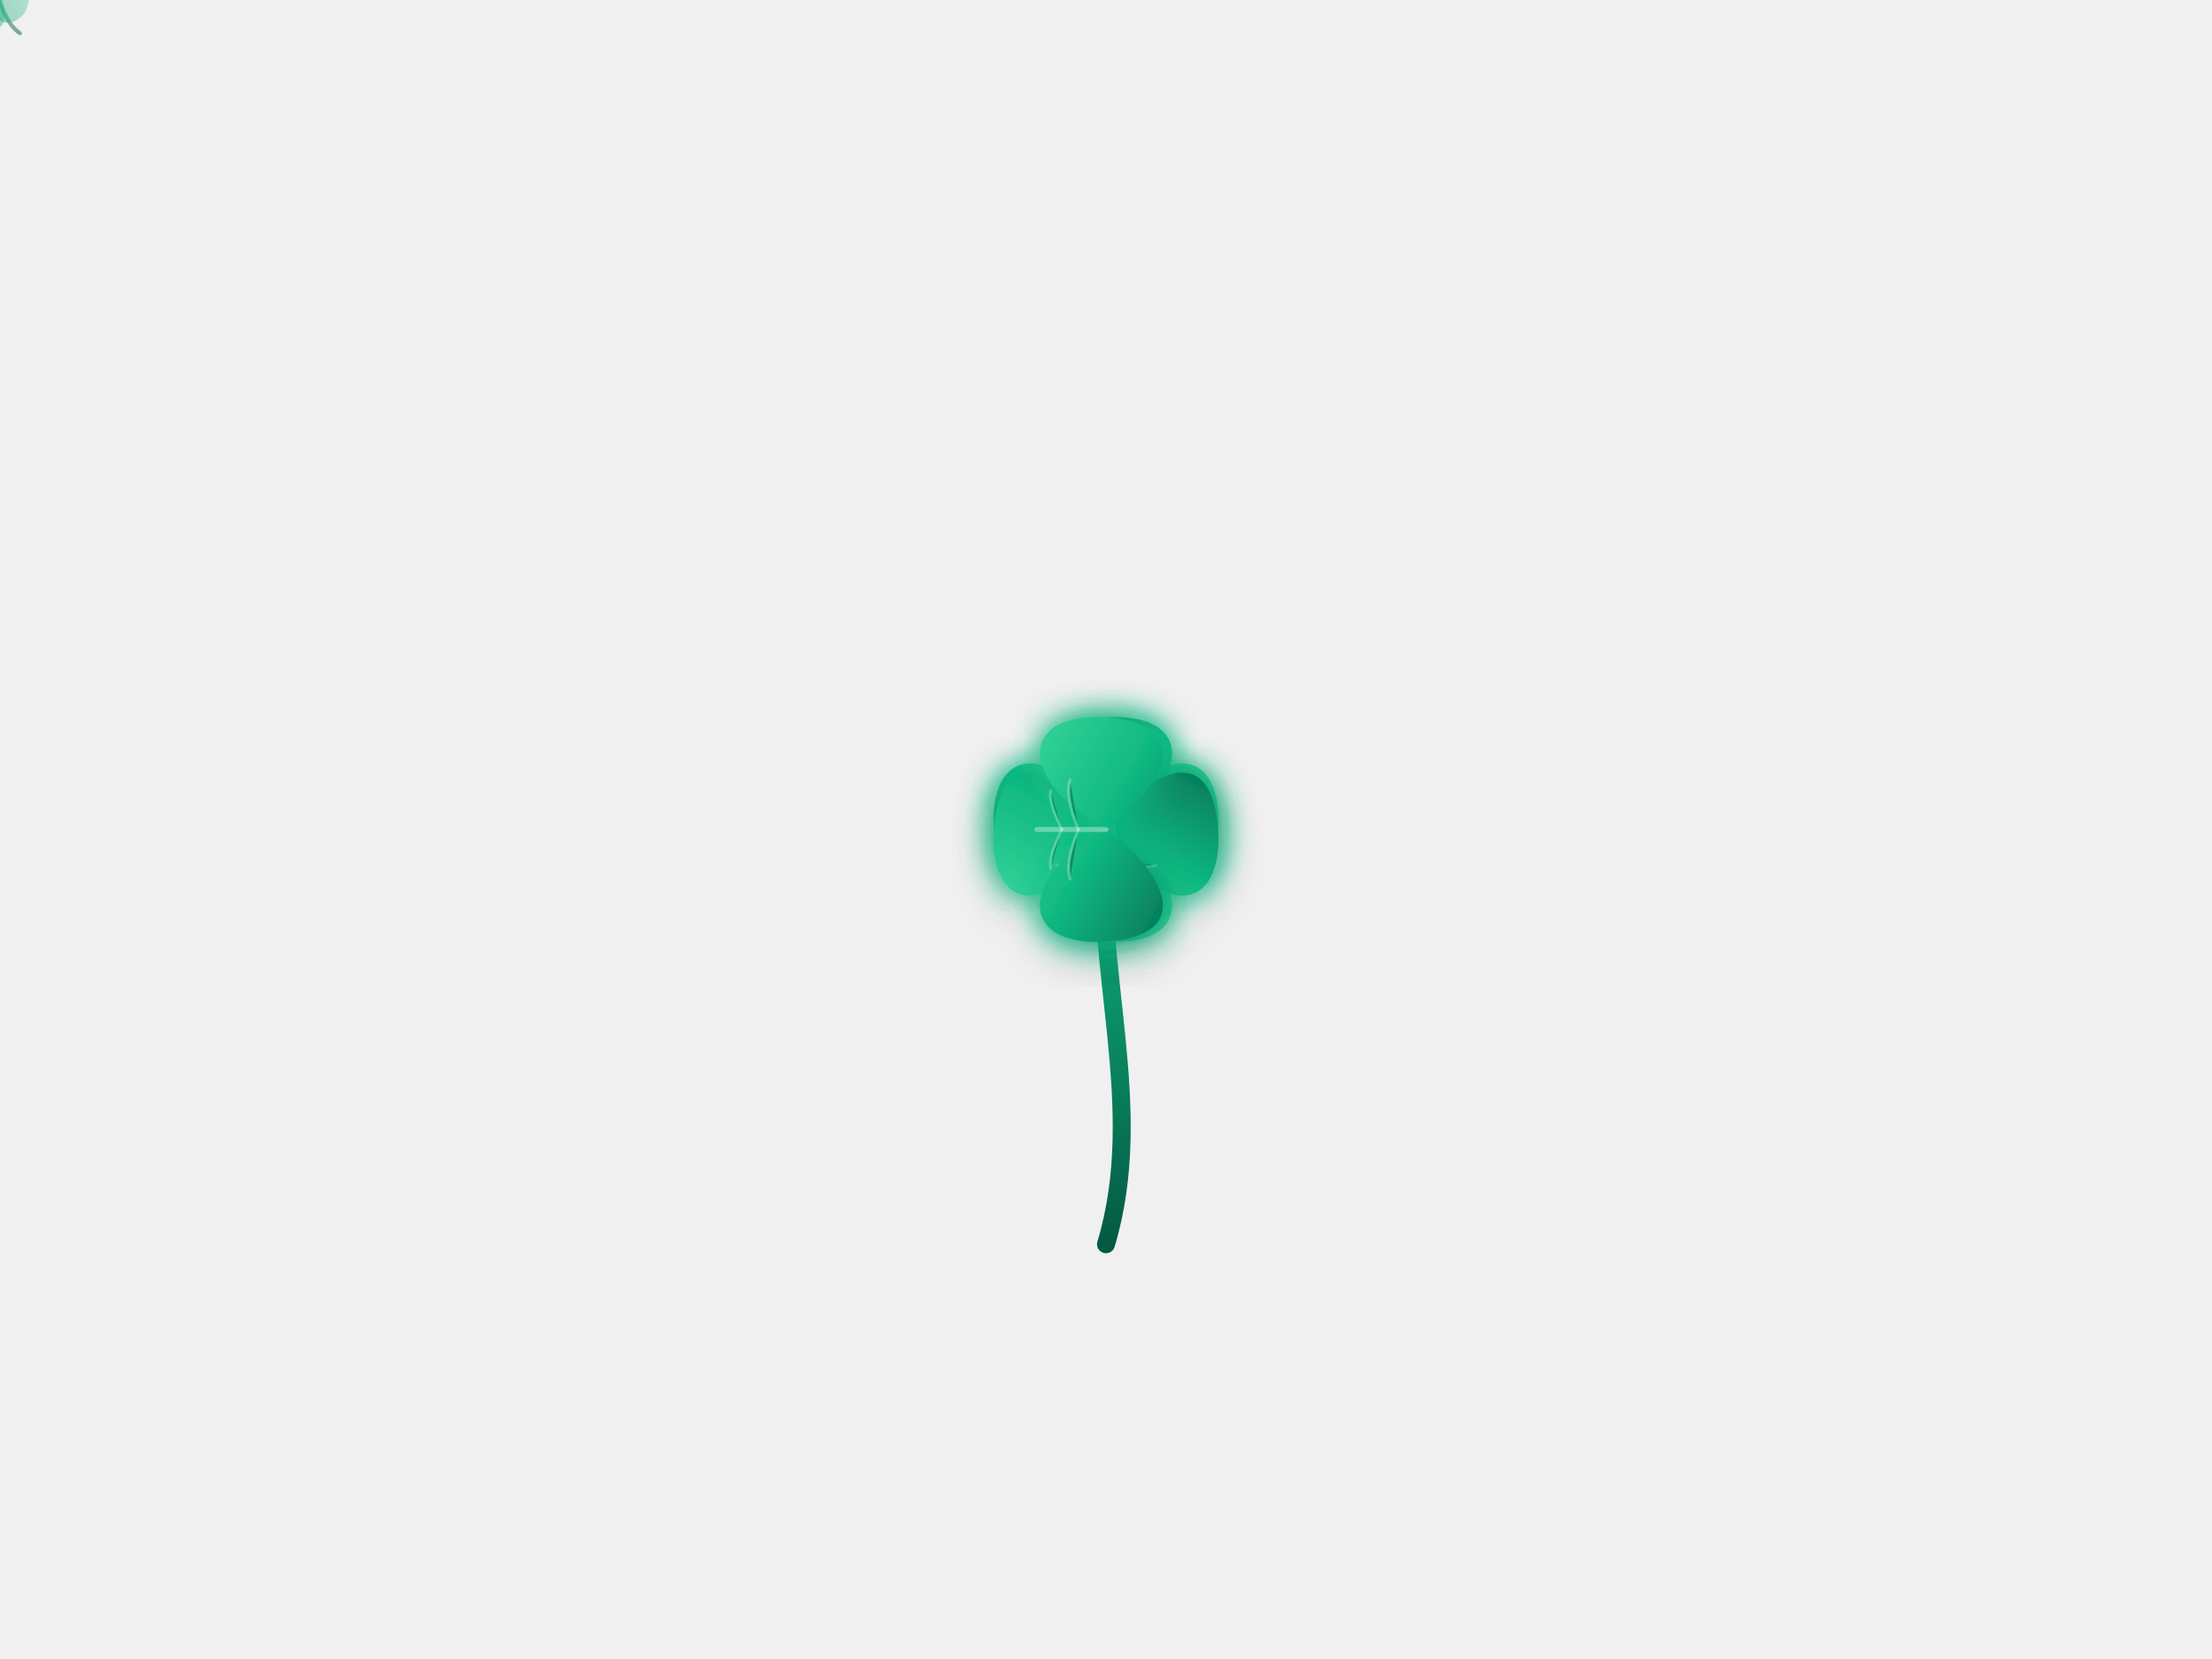
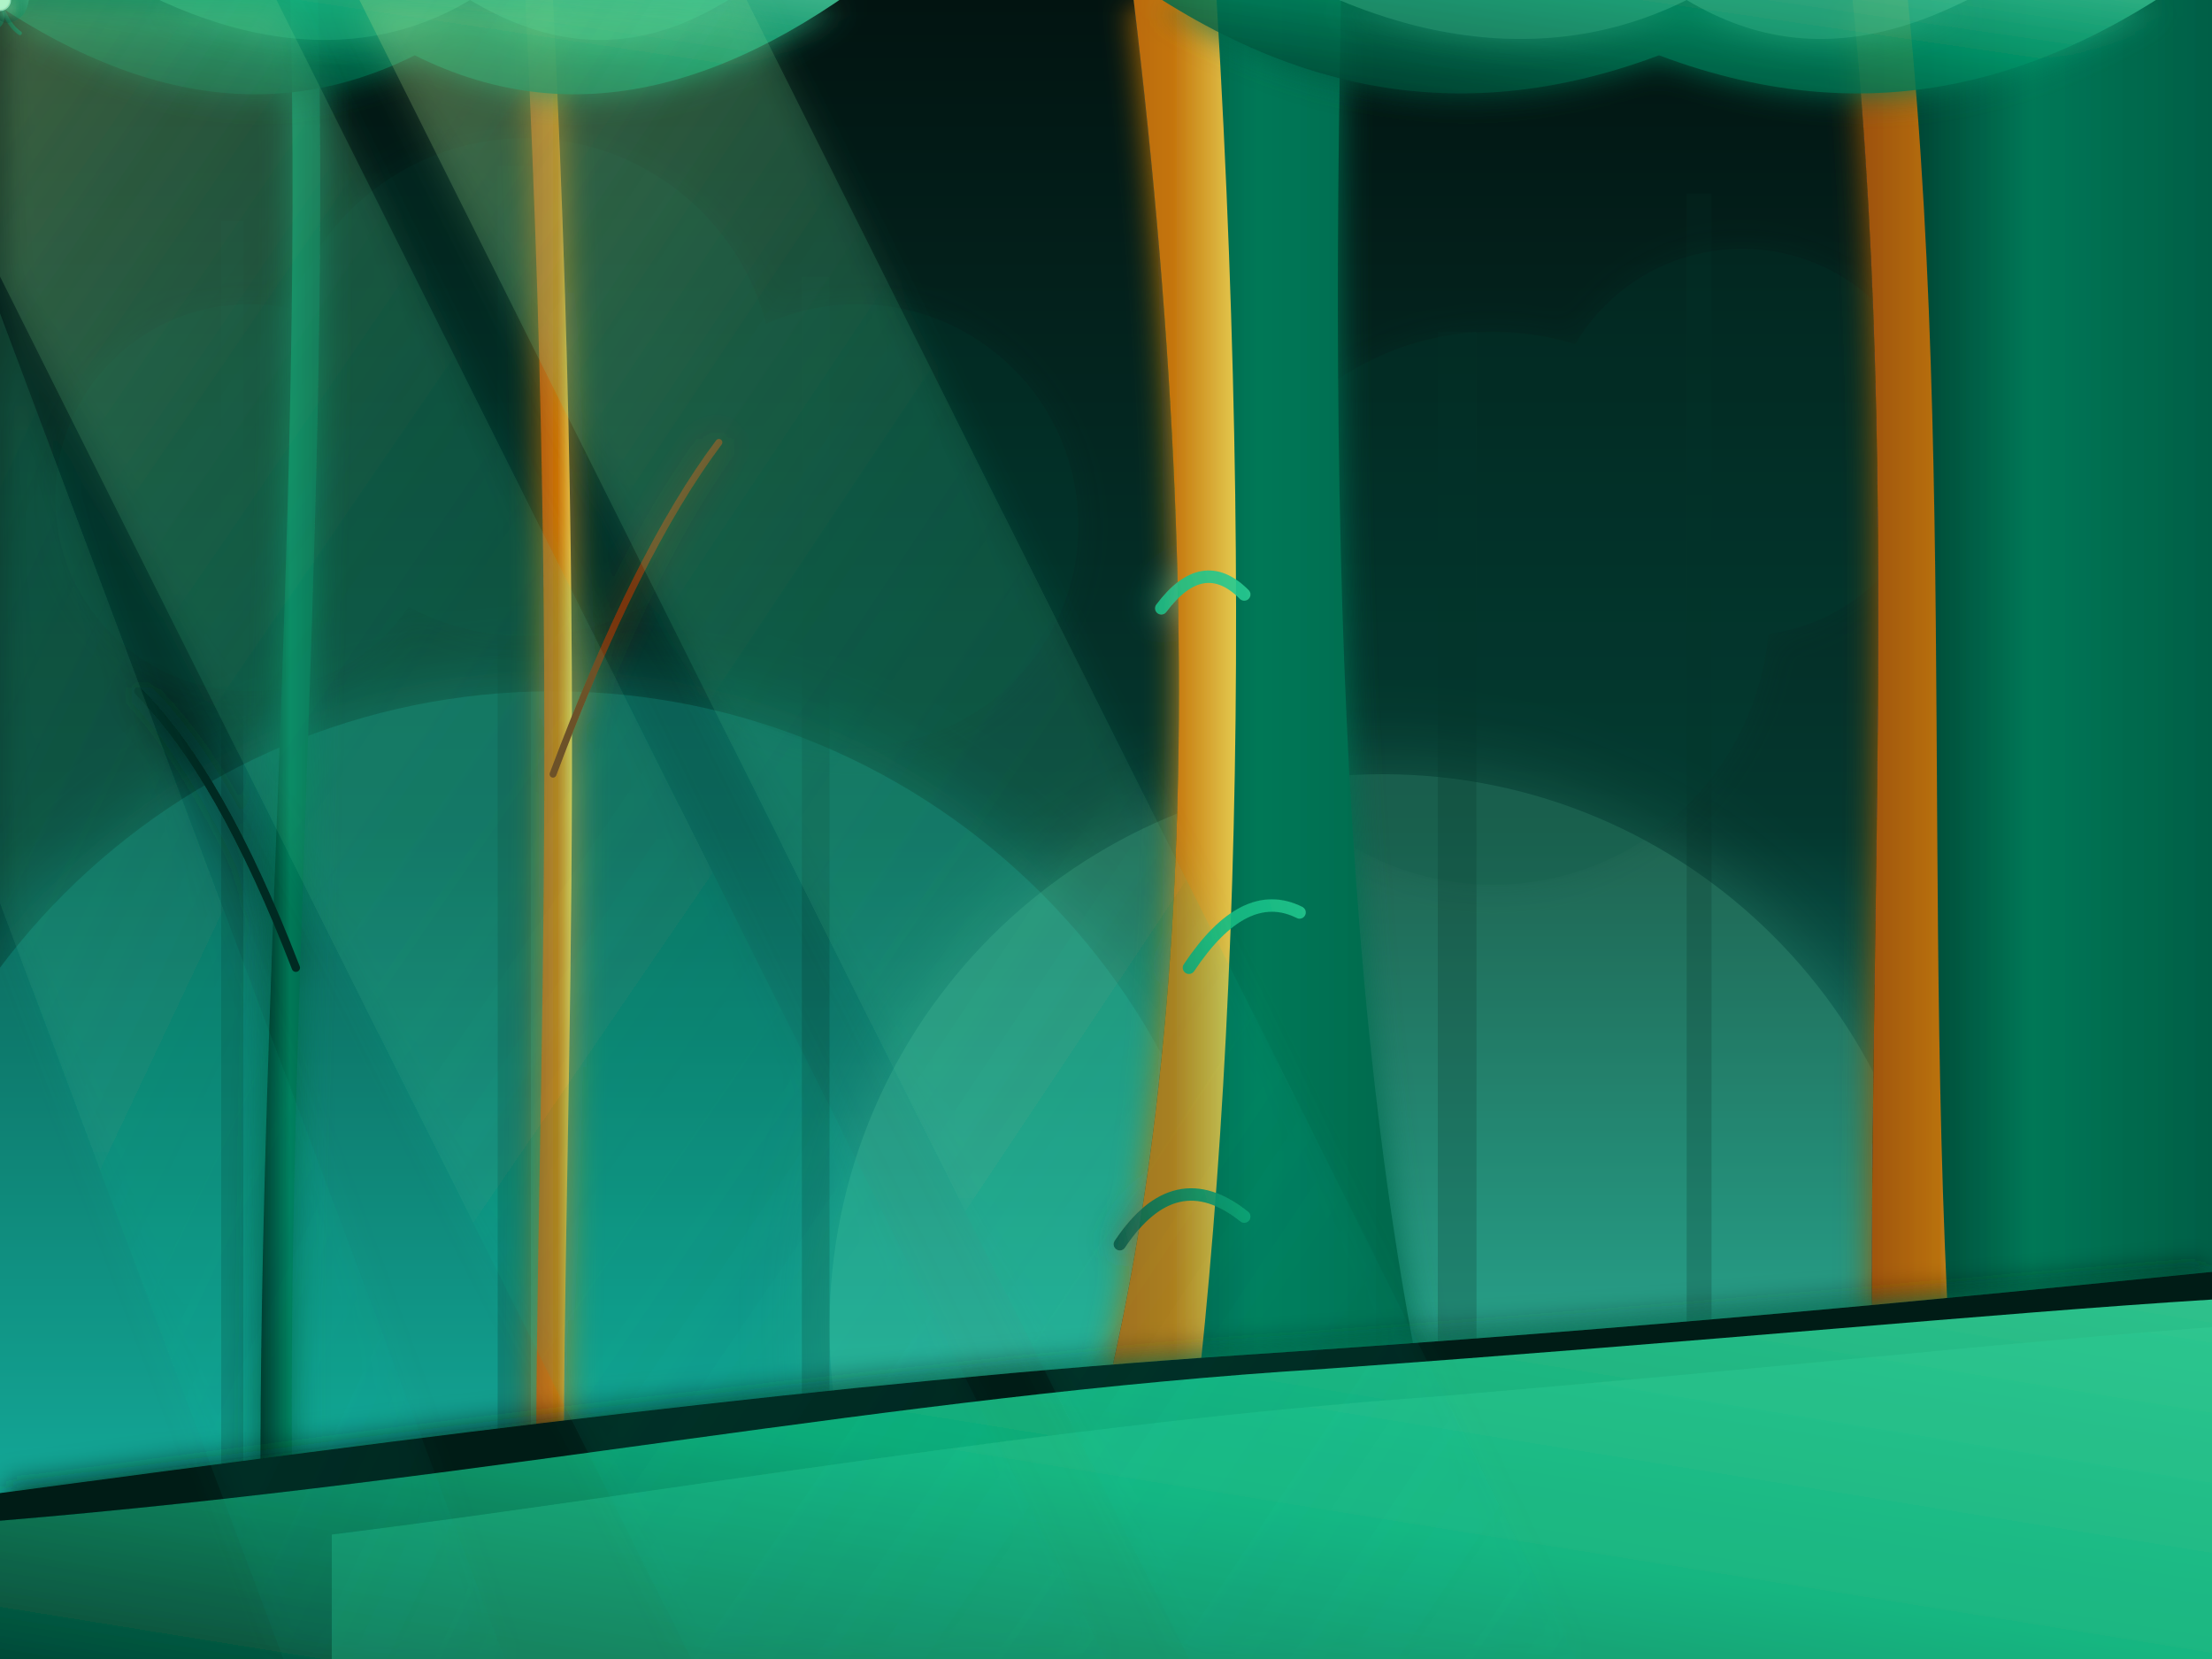
<svg xmlns="http://www.w3.org/2000/svg" viewBox="0 0 800 600" width="100%" height="100%">
  <defs>
-     <linearGradient id="cloverGrad" x1="0%" y1="100%" x2="100%" y2="0%">
-       <stop offset="0%" stop-color="#047857" />
-       <stop offset="50%" stop-color="#10B981" />
-       <stop offset="100%" stop-color="#34D399" />
+     <linearGradient id="bgForest" x1="0%" y1="0%" x2="0%" y2="100%">
+       <stop offset="0%" stop-color="#021411" />
+       <stop offset="50%" stop-color="#04382f" />
+       <stop offset="100%" stop-color="#14b8a6" />
    </linearGradient>
-     <linearGradient id="stemGrad" x1="0%" y1="100%" x2="0%" y2="0%">
-       <stop offset="0%" stop-color="#045a43" />
-       <stop offset="100%" stop-color="#10B981" />
+     <linearGradient id="barkHighlight" x1="0%" y1="0%" x2="100%" y2="0%">
+       <stop offset="0%" stop-color="#b45309" />
+       <stop offset="70%" stop-color="#d97706" />
+       <stop offset="100%" stop-color="#fcd34d" />
+     </linearGradient>
+     <linearGradient id="barkShadow" x1="0%" y1="0%" x2="100%" y2="0%">
+       <stop offset="0%" stop-color="#022c22" />
+       <stop offset="50%" stop-color="#047857" />
+       <stop offset="100%" stop-color="#065f46" />
+     </linearGradient>
+     <linearGradient id="mossGrad" x1="0%" y1="100%" x2="100%" y2="0%">
+       <stop offset="0%" stop-color="#064e3b" />
+       <stop offset="50%" stop-color="#10b981" />
+       <stop offset="100%" stop-color="#34d399" />
    </linearGradient>
    <linearGradient id="leafGrad" x1="0%" y1="100%" x2="100%" y2="0%">
-       <stop offset="0%" stop-color="#059669" />
-       <stop offset="100%" stop-color="#34D399" />
+       <stop offset="0%" stop-color="#022c22" />
+       <stop offset="50%" stop-color="#059669" />
+       <stop offset="100%" stop-color="#6ee7b7" />
+     </linearGradient>
+     <linearGradient id="rayGrad" x1="0%" y1="0%" x2="100%" y2="100%">
+       <stop offset="0%" stop-color="#fef08a" stop-opacity="0.25" />
+       <stop offset="40%" stop-color="#34d399" stop-opacity="0.12" />
+       <stop offset="100%" stop-color="#14b8a6" stop-opacity="0" />
    </linearGradient>
    <filter id="softGlow" x="-20%" y="-20%" width="140%" height="140%">
      <feGaussianBlur stdDeviation="6" result="blur" />
      <feComposite in="SourceGraphic" in2="blur" operator="over" />
    </filter>
-     <filter id="dropShadow" x="-20%" y="-20%" width="140%" height="140%">
-       <feDropShadow dx="0" dy="6" stdDeviation="5" flood-color="#000000" flood-opacity="0.15" />
+     <filter id="mistGlow" x="-30%" y="-30%" width="160%" height="160%">
+       <feGaussianBlur stdDeviation="15" result="blur" />
+       <feComposite in="SourceGraphic" in2="blur" operator="over" />
+     </filter>
+     <filter id="sporeGlow" x="-50%" y="-50%" width="200%" height="200%">
+       <feGaussianBlur stdDeviation="3" result="blur" />
+       <feMerge>
+         <feMergeNode in="blur" />
+         <feMergeNode in="SourceGraphic" />
+       </feMerge>
    </filter>
  </defs>
+   <rect width="100%" height="100%" fill="url(#bgForest)" />
+   <circle cx="200" cy="500" r="250" fill="#14b8a6" opacity="0.35" filter="url(#mistGlow)" />
+   <circle cx="500" cy="480" r="200" fill="#6ee7b7" opacity="0.25" filter="url(#mistGlow)" />
+   <g opacity="0.22" fill="#042e26">
+     <rect x="80" y="80" width="8" height="520" />
+     <rect x="180" y="60" width="12" height="540" />
+     <rect x="290" y="100" width="10" height="500" />
+     <rect x="520" y="120" width="14" height="480" />
+     <rect x="610" y="70" width="9" height="530" />
+   </g>
+   <g opacity="0.18" filter="url(#softGlow)" fill="#064e3b">
+     <circle cx="90" cy="180" r="70" />
+     <circle cx="190" cy="140" r="90" />
+     <circle cx="310" cy="190" r="80" />
+     <circle cx="540" cy="220" r="100" />
+     <circle cx="630" cy="160" r="70" />
+   </g>
+   <g filter="url(#softGlow)">
+     <path d="M 95 600 C 90 400, 110 200, 105 0 L 115 0 C 120 200, 100 400, 107 600 Z" fill="url(#barkShadow)" />
+     <path d="M 195 600 C 190 450, 205 300, 190 0 L 200 0 C 215 300, 200 450, 205 600 Z" fill="url(#barkHighlight)" opacity="0.85" />
+     <path d="M 107 350 Q 80 280, 50 250" stroke="#022c22" stroke-width="3" stroke-linecap="round" fill="none" />
+     <path d="M 200 280 Q 230 200, 260 160" stroke="#78350f" stroke-width="2.5" stroke-linecap="round" fill="none" />
+   </g>
+   <g filter="url(#softGlow)">
+     <g>
+       <path d="M 370 600 C 430 450, 440 250, 410 0 L 485 0 C 480 250, 490 450, 540 600 Z" fill="url(#barkShadow)" />
+       <path d="M 370 600 C 430 450, 440 250, 410 0 L 440 0 C 455 250, 445 450, 420 600 Z" fill="url(#barkHighlight)" opacity="0.9" />
+       <path d="M 370 600 C 400 550, 440 520, 460 600 Z" fill="url(#mossGrad)" opacity="0.8" />
+       <path d="M 470 600 C 485 540, 510 560, 540 600 Z" fill="url(#mossGrad)" opacity="0.75" />
+       <path d="M 405 450 Q 425 420, 450 440 M 430 350 Q 450 320, 470 330 M 420 220 Q 435 200, 450 215" stroke="url(#mossGrad)" stroke-width="4.5" stroke-linecap="round" fill="none" opacity="0.9" />
+     </g>
+     <g>
+       <path d="M 680 600 C 670 400, 690 200, 670 0 L 800 0 L 800 600 Z" fill="url(#barkShadow)" />
+       <path d="M 680 600 C 670 400, 690 200, 670 0 L 690 0 C 710 200, 690 400, 715 600 Z" fill="url(#barkHighlight)" opacity="0.85" />
+       <path d="M 680 600 C 700 510, 760 530, 800 580 L 800 600 Z" fill="url(#mossGrad)" opacity="0.8" />
+     </g>
+   </g>
+   <g filter="url(#softGlow)">
+     <path d="M 0 540 C 150 520, 300 500, 450 490 C 600 480, 700 470, 800 460 L 800 600 L 0 600 Z" fill="#011f18" />
+     <path d="M 0 550 C 180 535, 320 505, 480 495 C 620 485, 720 475, 800 470 L 800 600 L 0 600 Z" fill="url(#mossGrad)" opacity="0.9" />
+     <path d="M 120 555 C 240 540, 380 515, 520 505 C 640 495, 730 485, 800 480 L 800 600 L 120 600 Z" fill="#34d399" opacity="0.3" />
+   </g>
+   <g>
+     <g transform="translate(150, -20)">
+       <animateTransform attributeName="transform" type="rotate" values="-2 0 0; 3 0 0; -2 0 0" dur="10s" repeatCount="indefinite" calcMode="spline" keyTimes="0; 0.5; 1" keySplines="0.44, 0.05, 0.55, 0.95; 0.44, 0.05, 0.55, 0.95" additive="sum" />
+       <path d="M -180 0 C -120 50, -60 70, 0 40 C 60 70, 120 50, 180 0 Z" fill="url(#leafGrad)" opacity="0.9" filter="url(#softGlow)" />
+       <path d="M -140 -10 C -90 30, -30 50, 20 20 C 70 50, 110 30, 150 -10 Z" fill="#34d399" opacity="0.35" filter="url(#softGlow)" />
+     </g>
+     <g transform="translate(600, -30)">
+       <animateTransform attributeName="transform" type="rotate" values="2 0 0; -3 0 0; 2 0 0" dur="12s" repeatCount="indefinite" calcMode="spline" keyTimes="0; 0.5; 1" keySplines="0.44, 0.05, 0.55, 0.95; 0.44, 0.05, 0.55, 0.95" additive="sum" />
+       <path d="M -220 0 C -150 60, -80 80, 0 50 C 80 80, 150 60, 220 0 Z" fill="url(#leafGrad)" opacity="0.85" filter="url(#softGlow)" />
+       <path d="M -180 -10 C -120 40, -50 60, 10 30 C 60 60, 110 40, 170 -10 Z" fill="#6ee7b7" opacity="0.25" filter="url(#softGlow)" />
+     </g>
+   </g>
+   <g filter="url(#softGlow)">
+     <path d="M 50 -100 L 450 700 L 300 700 L -100 -100 Z" fill="url(#rayGrad)">
+       <animate attributeName="opacity" values="0.05; 0.22; 0.05" dur="7s" repeatCount="indefinite" calcMode="spline" keyTimes="0; 0.5; 1" keySplines="0.42, 0, 0.58, 1; 0.42, 0, 0.58, 1" />
+     </path>
+     <path d="M 220 -100 L 620 700 L 480 700 L 80 -100 Z" fill="url(#rayGrad)">
+       <animate attributeName="opacity" values="0.20; 0.08; 0.20" dur="9s" repeatCount="indefinite" calcMode="spline" keyTimes="0; 0.5; 1" keySplines="0.42, 0, 0.58, 1; 0.42, 0, 0.58, 1" />
+     </path>
+     <path d="M -80 -100 L 220 700 L 140 700 L -160 -100 Z" fill="url(#rayGrad)">
+       <animate attributeName="opacity" values="0.03; 0.15; 0.03" dur="6s" repeatCount="indefinite" calcMode="spline" keyTimes="0; 0.5; 1" keySplines="0.42, 0, 0.58, 1; 0.42, 0, 0.58, 1" />
+     </path>
+   </g>
  <g>
    <animateMotion path="M 120 -50 C 90 100, 220 220, 100 350 S 200 480, 80 650" dur="14s" repeatCount="indefinite" rotate="auto" />
    <g>
      <animateTransform attributeName="transform" type="rotate" values="0; 360" dur="7s" repeatCount="indefinite" />
      <g transform="scale(1.2)">
-         <path d="M 0 0 C -8 -10 -15 -5 -10 5 C -5 12 5 10 0 0 Z" fill="url(#leafGrad)" opacity="0.45" />
-         <path d="M 0 0 C 1 4 3 8 6 10" stroke="url(#stemGrad)" stroke-width="1.2" stroke-linecap="round" fill="none" opacity="0.5" />
+         <path d="M 0 0 C -8 -10 -15 -5 -10 5 C -5 12 5 10 0 0 Z" fill="url(#leafGrad)" opacity="0.4" />
+         <path d="M 0 0 C 1 4 3 8 6 10" stroke="url(#mossGrad)" stroke-width="1.2" stroke-linecap="round" fill="none" opacity="0.4" />
      </g>
    </g>
  </g>
  <g>
    <animateMotion path="M 680 -50 C 720 120, 580 260, 680 390 S 550 500, 640 650" dur="12s" repeatCount="indefinite" rotate="auto" />
    <g>
      <animateTransform attributeName="transform" type="rotate" values="360; 0" dur="6s" repeatCount="indefinite" />
      <g transform="scale(0.9)">
-         <path d="M 0 0 C 8 -10 15 -5 10 5 C 5 12 -5 10 0 0 Z" fill="url(#leafGrad)" opacity="0.35" />
-         <path d="M 0 0 C -1 4 -3 8 -6 10" stroke="url(#stemGrad)" stroke-width="1.0" stroke-linecap="round" fill="none" opacity="0.4" />
+         <path d="M 0 0 C 8 -10 15 -5 10 5 C 5 12 -5 10 0 0 Z" fill="url(#leafGrad)" opacity="0.3" />
+         <path d="M 0 0 C -1 4 -3 8 -6 10" stroke="url(#mossGrad)" stroke-width="1.0" stroke-linecap="round" fill="none" opacity="0.3" />
      </g>
    </g>
  </g>
-   <g transform="translate(400, 450)">
-     <animateTransform attributeName="transform" type="rotate" values="-3; 4; -3" dur="8s" repeatCount="indefinite" calcMode="spline" keyTimes="0; 0.5; 1" keySplines="0.44, 0.05, 0.55, 0.95; 0.44, 0.05, 0.55, 0.95" additive="sum" />
-     <path d="M 0 0 C 15 -50 -5 -100 0 -150" stroke="url(#stemGrad)" stroke-width="6.5" stroke-linecap="round" fill="none" />
-     <g transform="translate(0, -150)" filter="url(#dropShadow)">
-       <g transform="rotate(0)">
-         <path d="M 0 0 C -20 -35 -45 -30 -40 5 C -35 35 -10 15 0 0 C 10 15 35 35 40 5 C 45 -30 20 -35 0 0 Z" fill="url(#cloverGrad)" filter="url(#softGlow)" />
-         <path d="M 0 0 L 0 -25" stroke="#ffffff" stroke-width="1.8" opacity="0.35" stroke-linecap="round" />
-         <path d="M 0 -10 Q -12 -15 -18 -13 M 0 -16 Q -10 -21 -14 -20" stroke="#ffffff" stroke-width="1.0" opacity="0.25" stroke-linecap="round" />
-         <path d="M 0 -10 Q 12 -15 18 -13 M 0 -16 Q 10 -21 14 -20" stroke="#ffffff" stroke-width="1.0" opacity="0.25" stroke-linecap="round" />
-       </g>
-       <g transform="rotate(90)">
-         <path d="M 0 0 C -20 -35 -45 -30 -40 5 C -35 35 -10 15 0 0 C 10 15 35 35 40 5 C 45 -30 20 -35 0 0 Z" fill="url(#cloverGrad)" filter="url(#softGlow)" />
-         <path d="M 0 0 L 0 -25" stroke="#ffffff" stroke-width="1.8" opacity="0.35" stroke-linecap="round" />
-         <path d="M 0 -10 Q -12 -15 -18 -13 M 0 -16 Q -10 -21 -14 -20" stroke="#ffffff" stroke-width="1.0" opacity="0.25" stroke-linecap="round" />
-         <path d="M 0 -10 Q 12 -15 18 -13 M 0 -16 Q 10 -21 14 -20" stroke="#ffffff" stroke-width="1.0" opacity="0.25" stroke-linecap="round" />
-       </g>
-       <g transform="rotate(180)">
-         <path d="M 0 0 C -20 -35 -45 -30 -40 5 C -35 35 -10 15 0 0 C 10 15 35 35 40 5 C 45 -30 20 -35 0 0 Z" fill="url(#cloverGrad)" filter="url(#softGlow)" />
-         <path d="M 0 0 L 0 -25" stroke="#ffffff" stroke-width="1.8" opacity="0.35" stroke-linecap="round" />
-         <path d="M 0 -10 Q -12 -15 -18 -13 M 0 -16 Q -10 -21 -14 -20" stroke="#ffffff" stroke-width="1.0" opacity="0.25" stroke-linecap="round" />
-         <path d="M 0 -10 Q 12 -15 18 -13 M 0 -16 Q 10 -21 14 -20" stroke="#ffffff" stroke-width="1.0" opacity="0.25" stroke-linecap="round" />
-       </g>
-       <g transform="rotate(270)">
-         <path d="M 0 0 C -20 -35 -45 -30 -40 5 C -35 35 -10 15 0 0 C 10 15 35 35 40 5 C 45 -30 20 -35 0 0 Z" fill="url(#cloverGrad)" filter="url(#softGlow)" />
-         <path d="M 0 0 L 0 -25" stroke="#ffffff" stroke-width="1.8" opacity="0.35" stroke-linecap="round" />
-         <path d="M 0 -10 Q -12 -15 -18 -13 M 0 -16 Q -10 -21 -14 -20" stroke="#ffffff" stroke-width="1.0" opacity="0.25" stroke-linecap="round" />
-         <path d="M 0 -10 Q 12 -15 18 -13 M 0 -16 Q 10 -21 14 -20" stroke="#ffffff" stroke-width="1.0" opacity="0.25" stroke-linecap="round" />
-       </g>
-     </g>
+   <g filter="url(#sporeGlow)" opacity="0.8">
+     <circle cx="0" cy="0" r="3.5" fill="#fef08a" />
+     <animateMotion path="M 220 580 C 180 480, 260 380, 210 260 S 160 120, 200 -50" dur="18s" repeatCount="indefinite" />
+     <animate attributeName="opacity" values="0.2; 1; 0.7; 1; 0.2" dur="6s" repeatCount="indefinite" />
+   </g>
+   <g filter="url(#sporeGlow)" opacity="0.75">
+     <circle cx="0" cy="0" r="4" fill="#a7f3d0" />
+     <animateMotion path="M 480 580 C 520 450, 440 330, 490 200 S 540 80, 470 -50" dur="20s" repeatCount="indefinite" />
+     <animate attributeName="opacity" values="0.1; 0.9; 0.3; 0.9; 0.1" dur="8s" repeatCount="indefinite" />
+   </g>
+   <g filter="url(#sporeGlow)" opacity="0.7">
+     <circle cx="0" cy="0" r="2.8" fill="#fef08a" />
+     <animateMotion path="M 60 580 C 100 480, 40 360, 80 240 S 120 100, 70 -50" dur="16s" repeatCount="indefinite" />
+   </g>
+   <g filter="url(#sporeGlow)" opacity="0.85">
+     <circle cx="0" cy="0" r="3.2" fill="#a7f3d0" />
+     <animateMotion path="M 720 580 C 670 490, 750 380, 710 280 S 680 120, 740 -50" dur="15s" repeatCount="indefinite" />
  </g>
</svg>
